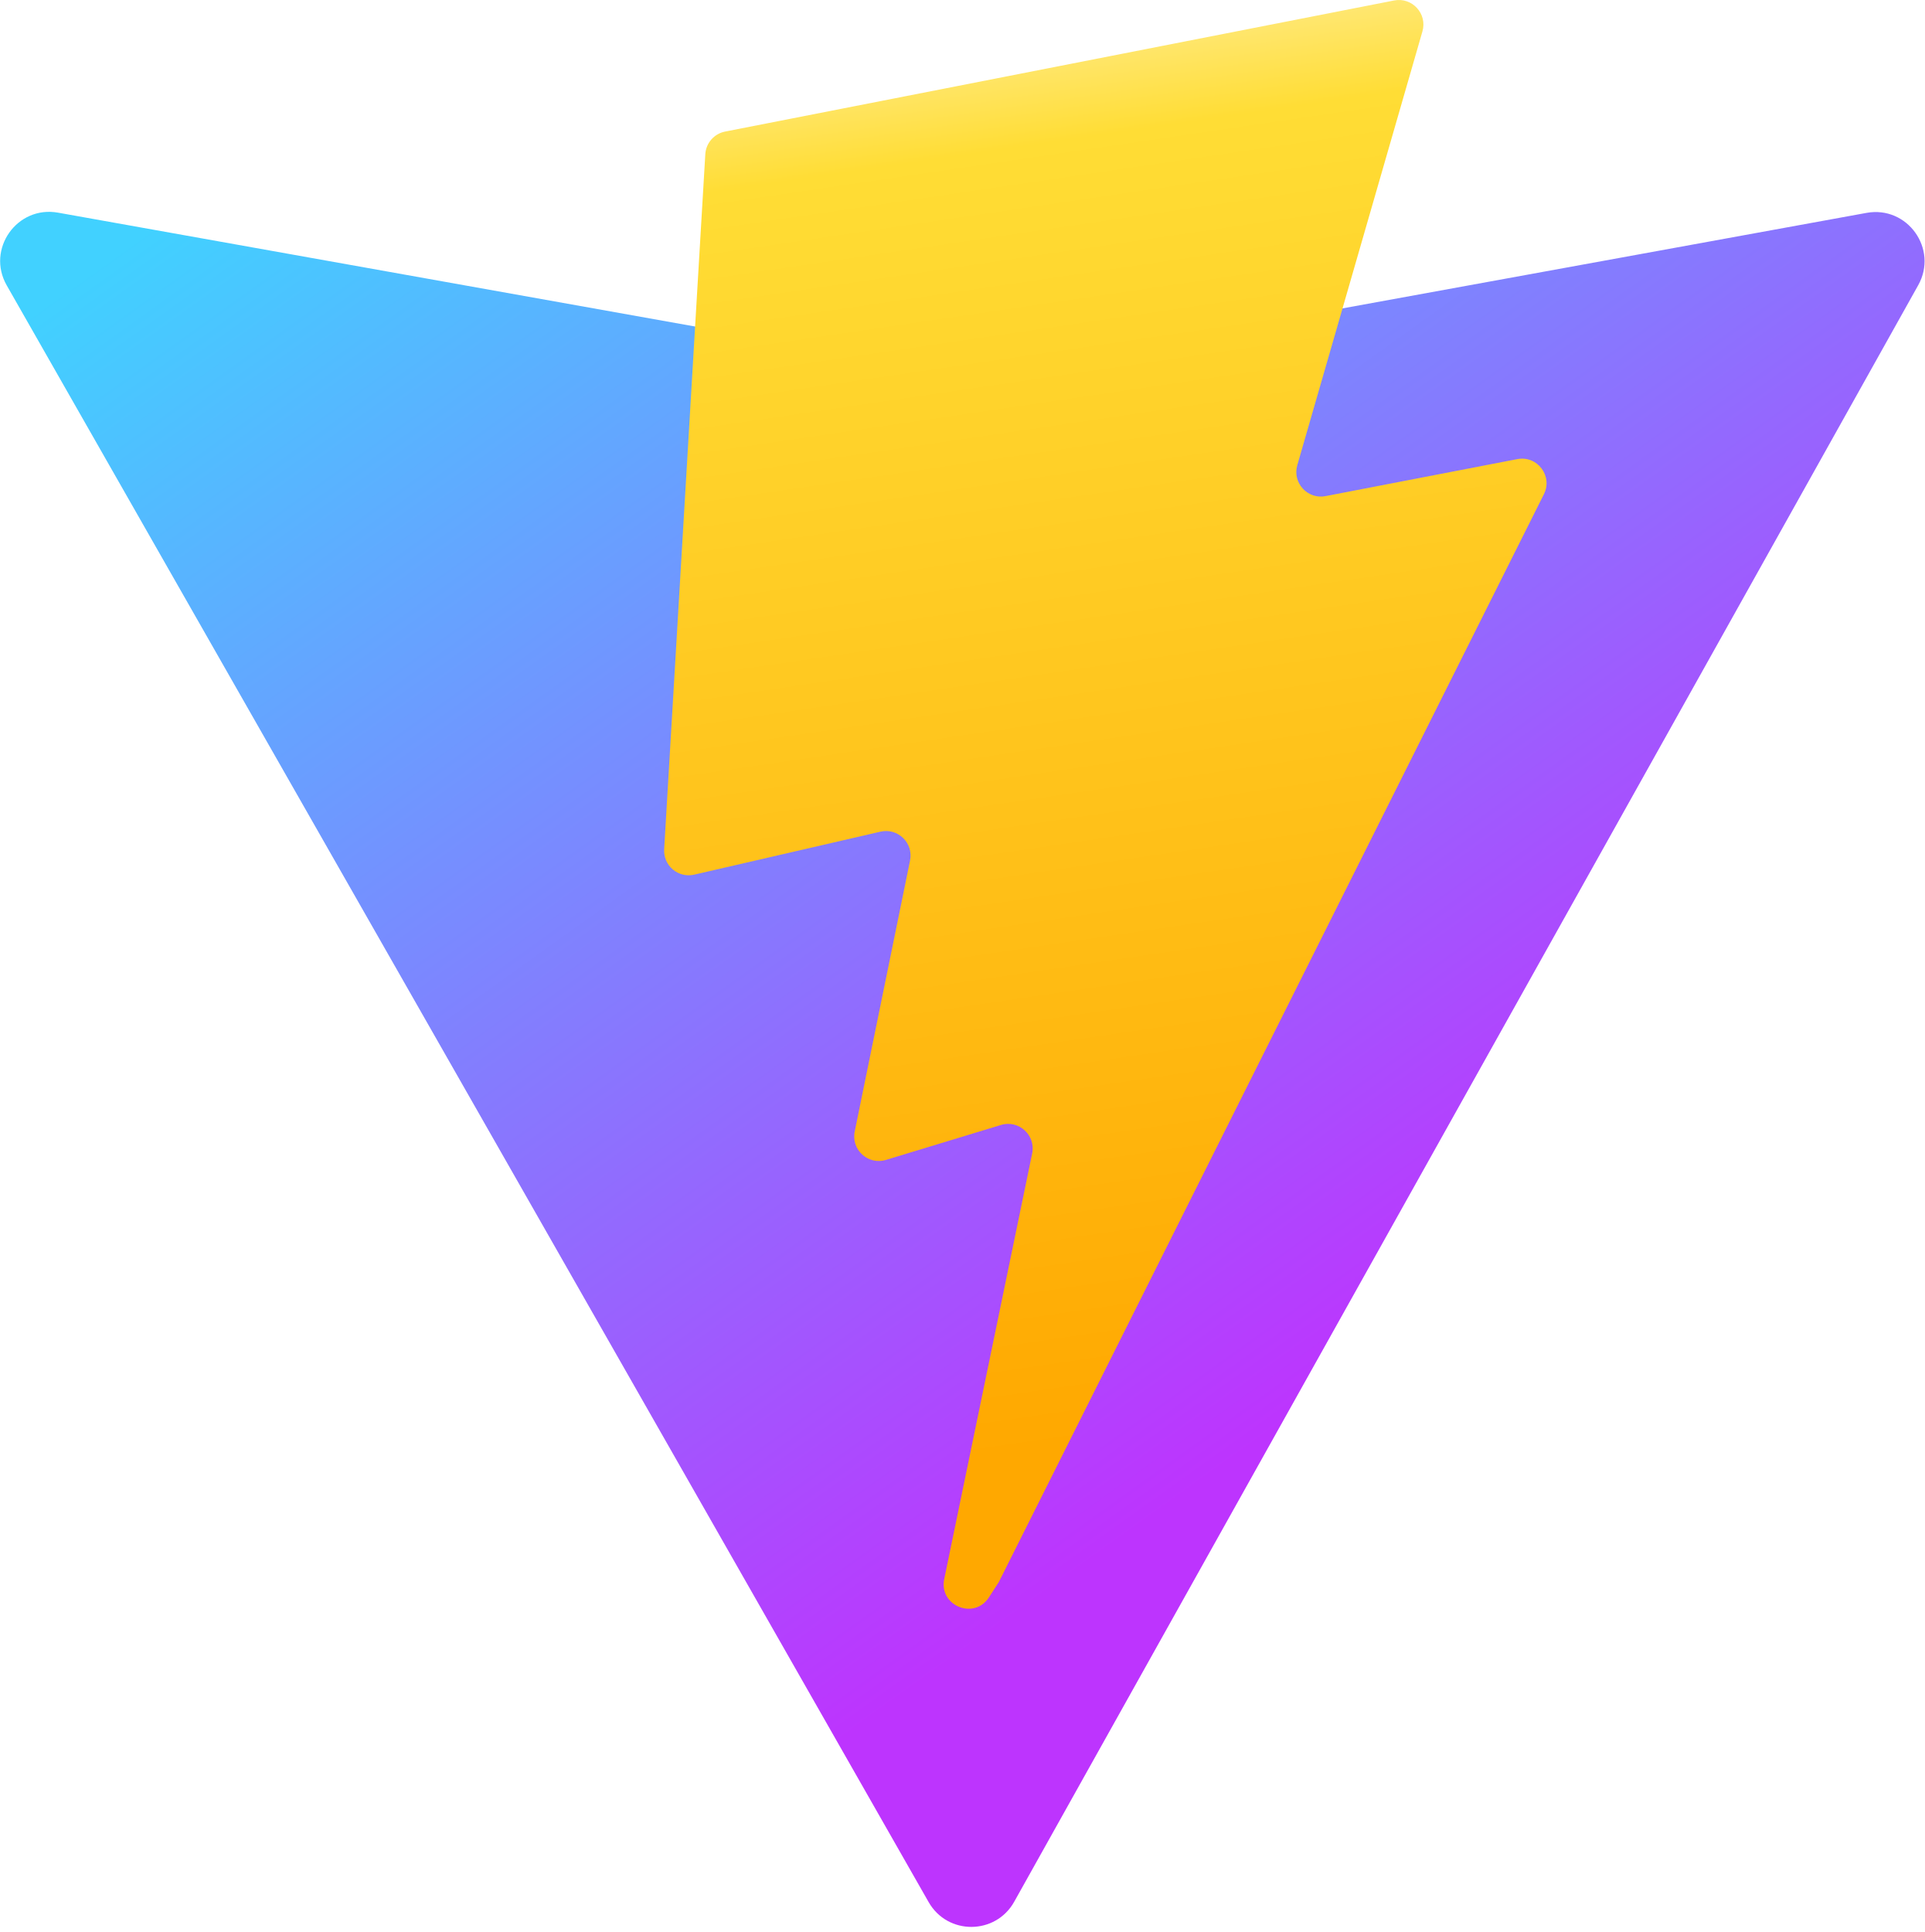
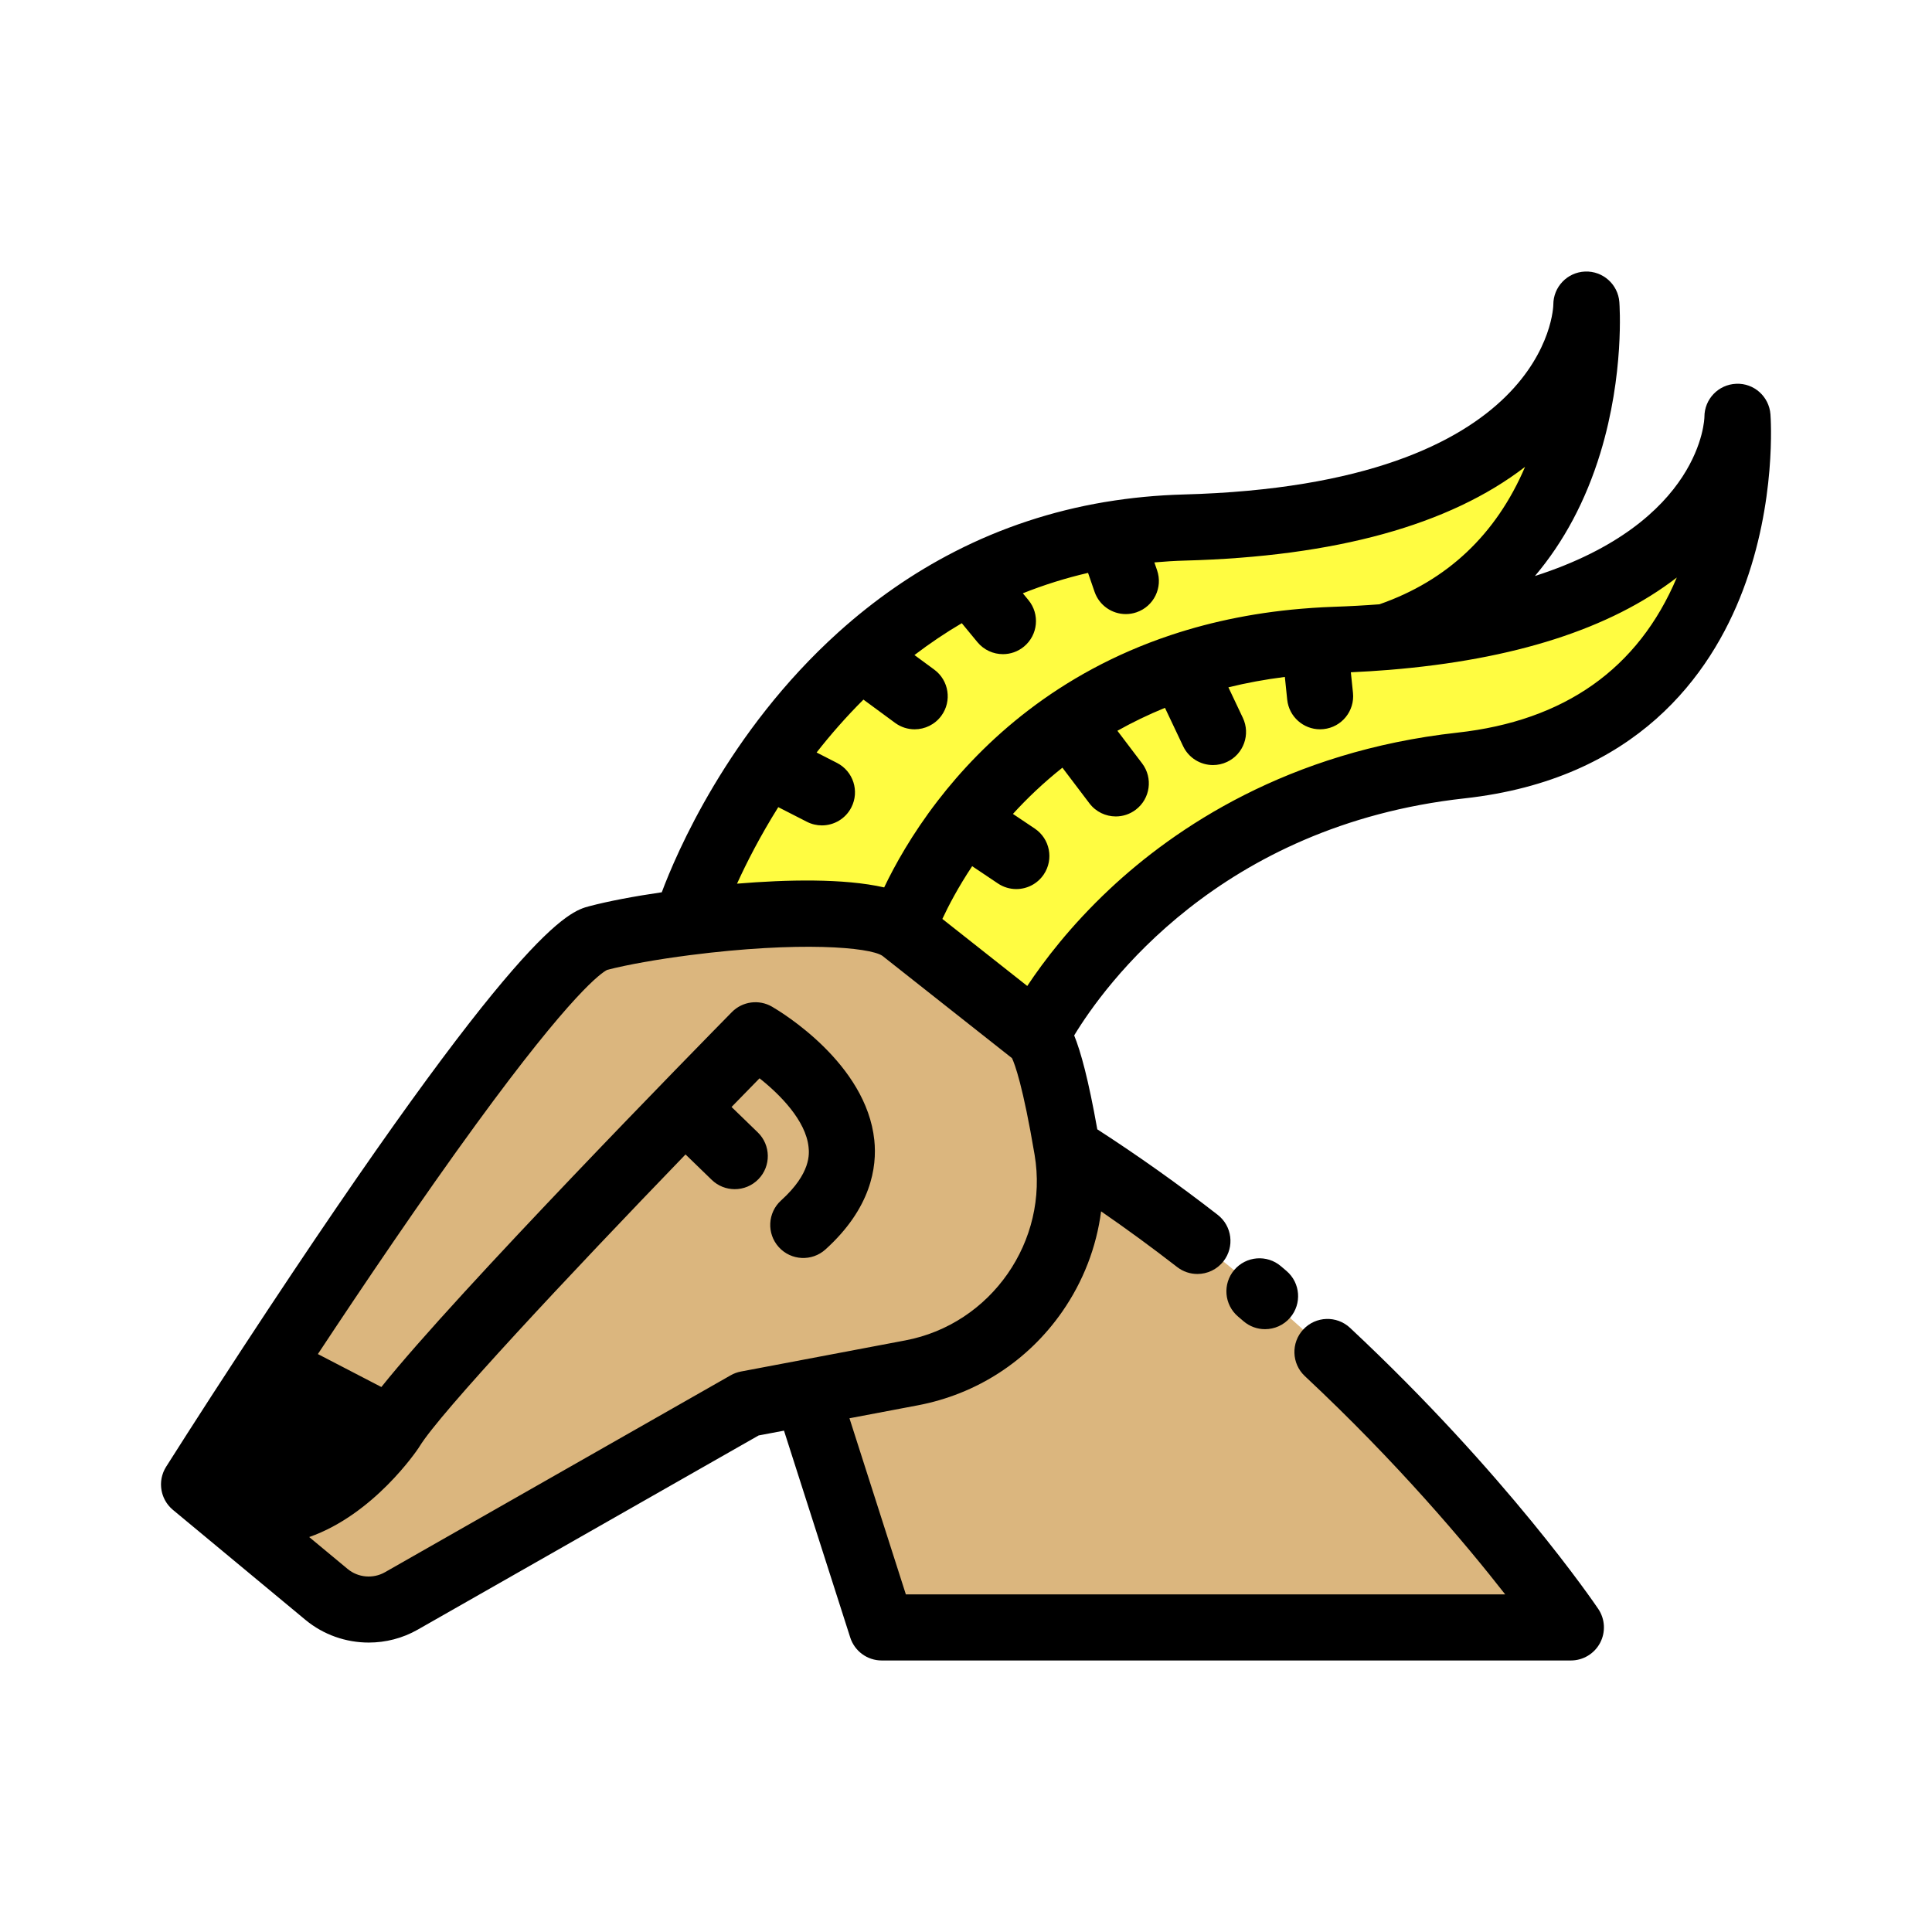
- <svg xmlns="http://www.w3.org/2000/svg" aria-hidden="true" role="img" class="iconify iconify--logos" width="31.88" height="32" preserveAspectRatio="xMidYMid meet" viewBox="0 0 256 257">
-   <defs>
-     <linearGradient id="IconifyId1813088fe1fbc01fb466" x1="-.828%" x2="57.636%" y1="7.652%" y2="78.411%">
-       <stop offset="0%" stop-color="#41D1FF" />
-       <stop offset="100%" stop-color="#BD34FE" />
-     </linearGradient>
-     <linearGradient id="IconifyId1813088fe1fbc01fb467" x1="43.376%" x2="50.316%" y1="2.242%" y2="89.03%">
-       <stop offset="0%" stop-color="#FFEA83" />
-       <stop offset="8.333%" stop-color="#FFDD35" />
-       <stop offset="100%" stop-color="#FFA800" />
-     </linearGradient>
-   </defs>
-   <path fill="url(#IconifyId1813088fe1fbc01fb466)" d="M255.153 37.938L134.897 252.976c-2.483 4.44-8.862 4.466-11.382.048L.875 37.958c-2.746-4.814 1.371-10.646 6.827-9.67l120.385 21.517a6.537 6.537 0 0 0 2.322-.004l117.867-21.483c5.438-.991 9.574 4.796 6.877 9.62Z" />
-   <path fill="url(#IconifyId1813088fe1fbc01fb467)" d="M185.432.063L96.44 17.501a3.268 3.268 0 0 0-2.634 3.014l-5.474 92.456a3.268 3.268 0 0 0 3.997 3.378l24.777-5.718c2.318-.535 4.413 1.507 3.936 3.838l-7.361 36.047c-.495 2.426 1.782 4.5 4.151 3.78l15.304-4.649c2.372-.72 4.652 1.36 4.15 3.788l-11.698 56.621c-.732 3.542 3.979 5.473 5.943 2.437l1.313-2.028l72.516-144.72c1.215-2.423-.88-5.186-3.54-4.672l-25.505 4.922c-2.396.462-4.435-1.77-3.759-4.114l16.646-57.705c.677-2.35-1.37-4.583-3.769-4.113Z" />
+ <svg xmlns="http://www.w3.org/2000/svg" height="800px" width="800px" version="1.1" id="Layer_1" viewBox="-51.2 -51.2 614.40 614.40" xml:space="preserve" fill="#000000">
+   <g id="SVGRepo_bgCarrier" stroke-width="0" />
+   <g id="SVGRepo_tracerCarrier" stroke-linecap="round" stroke-linejoin="round" />
+   <g id="SVGRepo_iconCarrier">
+     <g>
+       <path style="fill:#fffc41;" d="M366.783,152.611c2.185-0.149,4.402-0.266,6.661-0.341c5.649-0.191,11.053-0.501,16.212-0.917 c0.01,0,0.01,0,0.01,0c111.801-9.103,111.672-69.997,111.672-69.997s7.632,100.343-87.925,110.884 c-98.732,10.883-135.037,85.793-135.037,85.793l-42.646-33.672c0,0,5.287-15.913,19.623-34.514 C274.125,185.493,308.436,156.523,366.783,152.611z" />
+       <path style="fill:#fffc41;" d="M257.231,133.564c13.1-6.715,27.894-11.906,44.522-14.72c7.503-1.268,15.381-2.057,23.642-2.281 C453.461,113.13,453.29,45.659,453.29,45.659s6.267,82.371-63.623,105.693c0,0,0,0-0.011,0c-5.159,0.415-10.563,0.724-16.212,0.917 c-2.259,0.075-4.477,0.191-6.661,0.341c-58.347,3.912-92.658,32.883-111.428,57.238c-14.336,18.599-19.623,34.514-19.623,34.514 c-9.198-6.896-42.22-5.659-68.835-2.249l1.098-2.75c0,0,14.88-46.046,54.541-81.765 C232.492,148.635,244.003,140.321,257.231,133.564z" />
+     </g>
+     <path style="fill:#DBB67E;" d="M448.355,466.344H229.198l-23.897-74.633l33.384-6.321c33.106-6.267,55.107-37.871,49.5-71.095 C388.666,377.876,448.355,466.344,448.355,466.344z" />
+     <path style="fill:#DBB67E;" d="M73.216,403.361l-38.52-19.985c32.648-49.819,88.554-132.107,104.254-136.242 c6.694-1.759,16.755-3.581,27.948-5.02c26.615-3.411,59.637-4.647,68.835,2.249l42.646,33.672 c3.411,3.506,6.864,18.823,9.806,36.261c5.607,33.224-16.394,64.827-49.5,71.095l-33.384,6.321l-18.919,3.581L76.404,457.934 c-7.589,4.317-17.043,3.485-23.758-2.089L10.51,420.873C43.585,448,73.216,403.361,73.216,403.361z" />
+     <path style="fill:#000000;" d="M34.696,383.375l38.522,19.985c0,0-29.631,44.639-62.706,17.512 C10.51,420.873,20.36,405.258,34.696,383.375z" />
+     <path d="M500.93,70.85c-5.651,0.221-10.115,4.872-10.103,10.527c0.001,0.413-0.708,33.495-53.903,50.605 c9.168-10.829,16.183-23.952,20.82-39.154c7.659-25.112,6.1-47.044,6.029-47.966c-0.429-5.639-5.242-9.926-10.895-9.707 c-5.652,0.222-10.116,4.876-10.101,10.532c0.001,0.572-1.203,57.245-117.667,60.367c-8.355,0.226-16.653,1.025-24.682,2.36 c-0.029,0.004-0.059,0.009-0.089,0.014c-0.112,0.019-0.228,0.033-0.341,0.052c-16.721,2.829-32.723,8.123-47.551,15.723 c-0.022,0.012-0.044,0.024-0.066,0.035c-0.046,0.024-0.091,0.048-0.137,0.073c-12.994,6.661-25.339,15.215-36.695,25.434 c-0.034,0.029-0.066,0.059-0.1,0.089c-35.256,31.774-51.741,70.8-56.193,82.718c-9.035,1.32-17.042,2.854-22.988,4.417 c-6.583,1.734-21.998,5.795-110.357,140.627c-0.004,0.007-0.009,0.014-0.014,0.021c-14.221,21.707-24.184,37.492-24.282,37.649 c-0.076,0.12-0.137,0.243-0.207,0.365c-0.084,0.145-0.171,0.289-0.248,0.436c-0.077,0.149-0.142,0.302-0.21,0.453 c-0.069,0.152-0.145,0.303-0.206,0.457c-0.08,0.199-0.144,0.402-0.211,0.605c-0.056,0.17-0.11,0.34-0.158,0.512 c-0.068,0.251-0.134,0.503-0.183,0.756c-0.022,0.111-0.034,0.223-0.052,0.334c-0.035,0.212-0.069,0.425-0.09,0.638 c-0.013,0.124-0.016,0.247-0.023,0.371c-0.013,0.201-0.025,0.402-0.027,0.602c-0.001,0.132,0.006,0.264,0.011,0.396 c0.006,0.191,0.013,0.383,0.029,0.573c0.012,0.139,0.03,0.276,0.047,0.415c0.023,0.182,0.047,0.362,0.08,0.542 c0.026,0.145,0.057,0.288,0.088,0.431c0.038,0.17,0.079,0.341,0.125,0.509c0.041,0.148,0.084,0.294,0.131,0.439 c0.052,0.161,0.108,0.321,0.168,0.479c0.056,0.148,0.112,0.294,0.175,0.439c0.066,0.154,0.138,0.304,0.211,0.454 c0.07,0.144,0.14,0.288,0.217,0.429c0.081,0.149,0.17,0.294,0.26,0.441c0.082,0.135,0.162,0.27,0.25,0.402 c0.103,0.154,0.217,0.3,0.328,0.448c0.088,0.117,0.171,0.237,0.265,0.35c0.151,0.184,0.315,0.36,0.482,0.535 c0.066,0.069,0.125,0.144,0.193,0.212c0.232,0.233,0.476,0.457,0.735,0.671l42.133,34.97c5.752,4.776,12.927,7.225,20.141,7.225 c5.347,0,10.715-1.346,15.537-4.089l108.454-61.774l8.062-1.527l21.063,65.781c1.394,4.354,5.442,7.307,10.013,7.307h219.157 c3.888,0,7.458-2.146,9.283-5.578c1.825-3.434,1.606-7.593-0.568-10.815c-1.162-1.723-29.043-42.732-78.937-89.387 c-4.241-3.966-10.894-3.743-14.86,0.498c-3.966,4.241-3.743,10.894,0.498,14.86c29.455,27.543,51.209,53.412,63.695,69.397H236.872 l-17.932-56.002l21.701-4.109c18.732-3.545,35.047-14.115,45.94-29.762c6.719-9.65,10.901-20.568,12.383-31.927 c8.132,5.609,16.219,11.524,24.177,17.702c1.918,1.489,4.188,2.21,6.441,2.21c3.136,0,6.24-1.397,8.312-4.066 c3.561-4.586,2.729-11.192-1.857-14.752c-12.543-9.739-25.402-18.862-38.283-27.182c-2.824-15.852-5.233-24.645-7.351-29.865 c9.472-15.637,46.108-66.784,124.168-75.389c54.643-6.027,78.271-39.277,88.47-66.109c10.747-28.272,8.87-54.903,8.784-56.022 C511.395,74.92,506.595,70.587,500.93,70.85z M325.676,127.072c47.829-1.282,84.097-11.295,108.114-29.81 c-9.2,21.524-24.752,36.192-46.323,43.713c-4.642,0.353-9.464,0.622-14.367,0.789c-2.305,0.076-4.606,0.195-7.021,0.36 c-0.063,0.004-0.124,0.011-0.187,0.015c-0.088,0.007-0.178,0.012-0.265,0.022c-16.497,1.143-31.178,4.191-44.231,8.518 c-0.121,0.039-0.241,0.076-0.361,0.119c-36.04,12.041-59.556,33.883-74.008,52.636c-8.245,10.697-13.719,20.608-17.05,27.574 c-12.892-2.924-31.005-2.499-46.793-1.19c2.963-6.506,7.27-15.005,13.116-24.332l9.097,4.649c1.532,0.782,3.166,1.153,4.775,1.153 c3.824,0,7.512-2.093,9.371-5.732c2.642-5.171,0.592-11.503-4.578-14.146l-6.476-3.31c4.417-5.637,9.372-11.316,14.897-16.818 l10.058,7.4c1.877,1.38,4.058,2.046,6.222,2.046c3.229,0,6.416-1.483,8.477-4.284c3.441-4.676,2.439-11.258-2.237-14.698 l-6.298-4.633c4.87-3.713,9.895-7.099,15.055-10.13l4.964,6.021c2.08,2.521,5.086,3.826,8.119,3.826 c2.354,0,4.724-0.786,6.681-2.401c4.48-3.694,5.118-10.319,1.424-14.8l-1.775-2.153c6.704-2.675,13.631-4.845,20.737-6.493 l2.072,6.013c1.501,4.356,5.577,7.09,9.94,7.09c1.137,0,2.292-0.186,3.426-0.577c5.489-1.892,8.406-7.876,6.513-13.366l-0.858-2.49 C319.143,127.366,322.401,127.161,325.676,127.072z M25.077,417.568c3.274-5.117,7.817-12.179,13.221-20.48l18.426,9.559 c-5.242,5.226-12.693,10.991-20.913,12.224C32.169,419.418,28.614,418.988,25.077,417.568z M236.729,375.06l-52.303,9.902 c-1.141,0.216-2.238,0.619-3.248,1.194l-109.972,62.64c-3.759,2.138-8.52,1.722-11.847-1.04l-12.232-10.154 c20.542-7.202,34.208-27.46,34.849-28.428c0.047-0.071,0.084-0.148,0.13-0.22c0.032-0.05,0.07-0.094,0.101-0.144 c6.452-10.643,47.287-54.227,84.599-92.882l8.335,8.08c2.042,1.98,4.681,2.964,7.316,2.964c2.745,0,5.489-1.069,7.551-3.196 c4.041-4.17,3.937-10.826-0.232-14.867l-8.334-8.078c3.036-3.118,6.013-6.167,8.901-9.117c6.555,5.185,14.704,13.448,15.586,21.842 c0.216,2.056,0.873,8.314-8.722,16.986c-4.307,3.893-4.644,10.542-0.75,14.849c3.894,4.309,10.542,4.643,14.85,0.751 c14.482-13.09,16.441-26.139,15.535-34.78c-2.558-24.369-29.468-40.645-32.529-42.422c-4.151-2.409-9.409-1.7-12.774,1.723 c-9.667,9.833-87.315,88.992-111.458,119.225l-20.191-10.476c14.364-21.739,33.073-49.446,50.319-73.092 c30.6-41.956,39.882-48.196,41.691-49.091c6.35-1.644,15.923-3.351,26.334-4.688c34.893-4.471,57.078-2.518,61.154,0.206 l41.243,32.565c0.869,1.836,3.471,8.706,7.186,30.732C282.437,343.422,264.006,369.897,236.729,375.06z M412.264,181.79 c-53.882,5.938-89.876,30.337-110.584,49.759c-12.415,11.644-20.952,22.891-26.197,30.803l-27.002-21.32 c1.952-4.193,5.024-10.072,9.479-16.774l8.187,5.492c1.798,1.206,3.834,1.784,5.848,1.784c3.386,0,6.712-1.634,8.74-4.657 c3.235-4.821,1.949-11.352-2.872-14.587l-6.938-4.655c4.495-4.931,9.713-9.924,15.735-14.703l8.591,11.34 c2.068,2.729,5.209,4.165,8.388,4.165c2.212,0,4.442-0.696,6.341-2.134c4.628-3.506,5.539-10.1,2.031-14.729l-7.863-10.38 c4.691-2.636,9.726-5.09,15.125-7.294l5.768,12.182c1.797,3.794,5.572,6.017,9.509,6.017c1.508,0,3.039-0.326,4.491-1.014 c5.248-2.484,7.488-8.754,5.003-14.001l-4.598-9.709c5.666-1.387,11.644-2.507,17.955-3.302l0.747,7.221 c0.56,5.408,5.125,9.432,10.445,9.432c0.362,0,0.728-0.019,1.095-0.058c5.776-0.597,9.972-5.765,9.375-11.541l-0.677-6.533 c4.087-0.188,8.105-0.437,11.992-0.749c0.047-0.004,0.096-0.007,0.143-0.012c39.779-3.238,70.46-13.1,91.522-29.374 C469.818,161.439,446.36,178.028,412.264,181.79z" />
+     <path d="M356.128,351.452c-4.425-3.758-11.06-3.217-14.819,1.21c-3.759,4.426-3.216,11.061,1.21,14.819l1.743,1.487 c1.983,1.697,4.414,2.527,6.834,2.527c2.965,0,5.912-1.247,7.99-3.674c3.777-4.41,3.263-11.048-1.147-14.825L356.128,351.452z" />
+   </g>
</svg>
